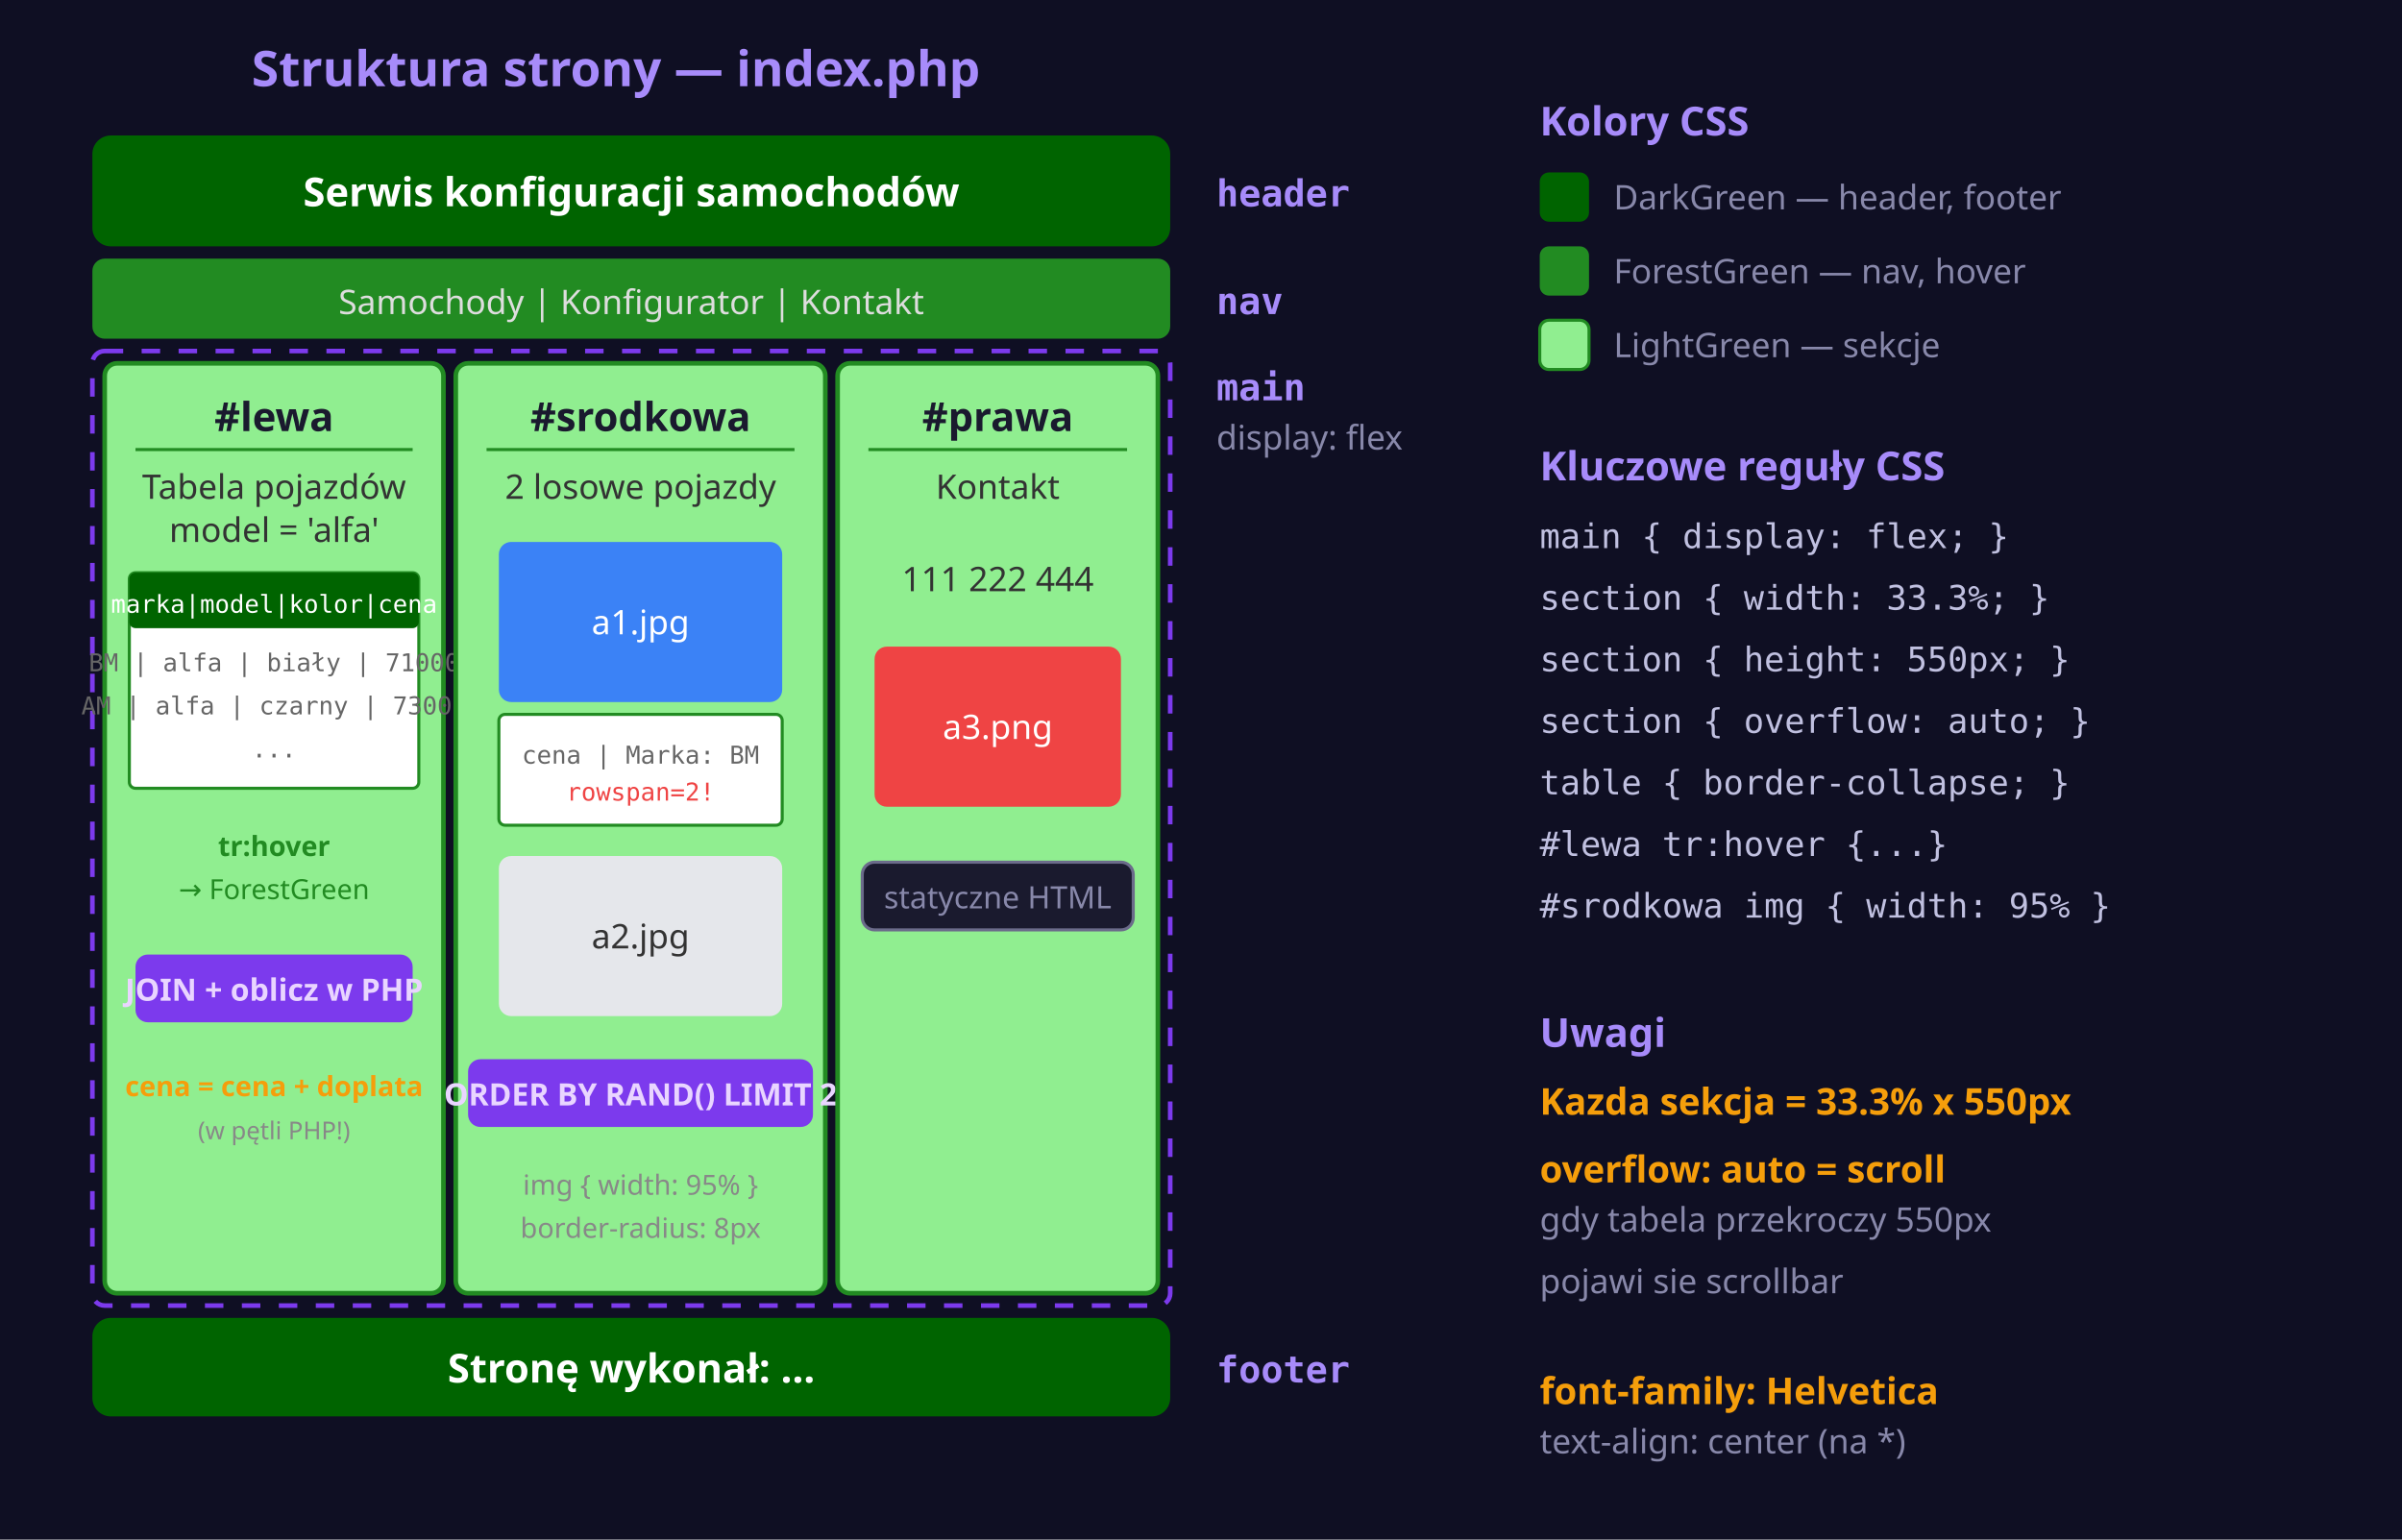
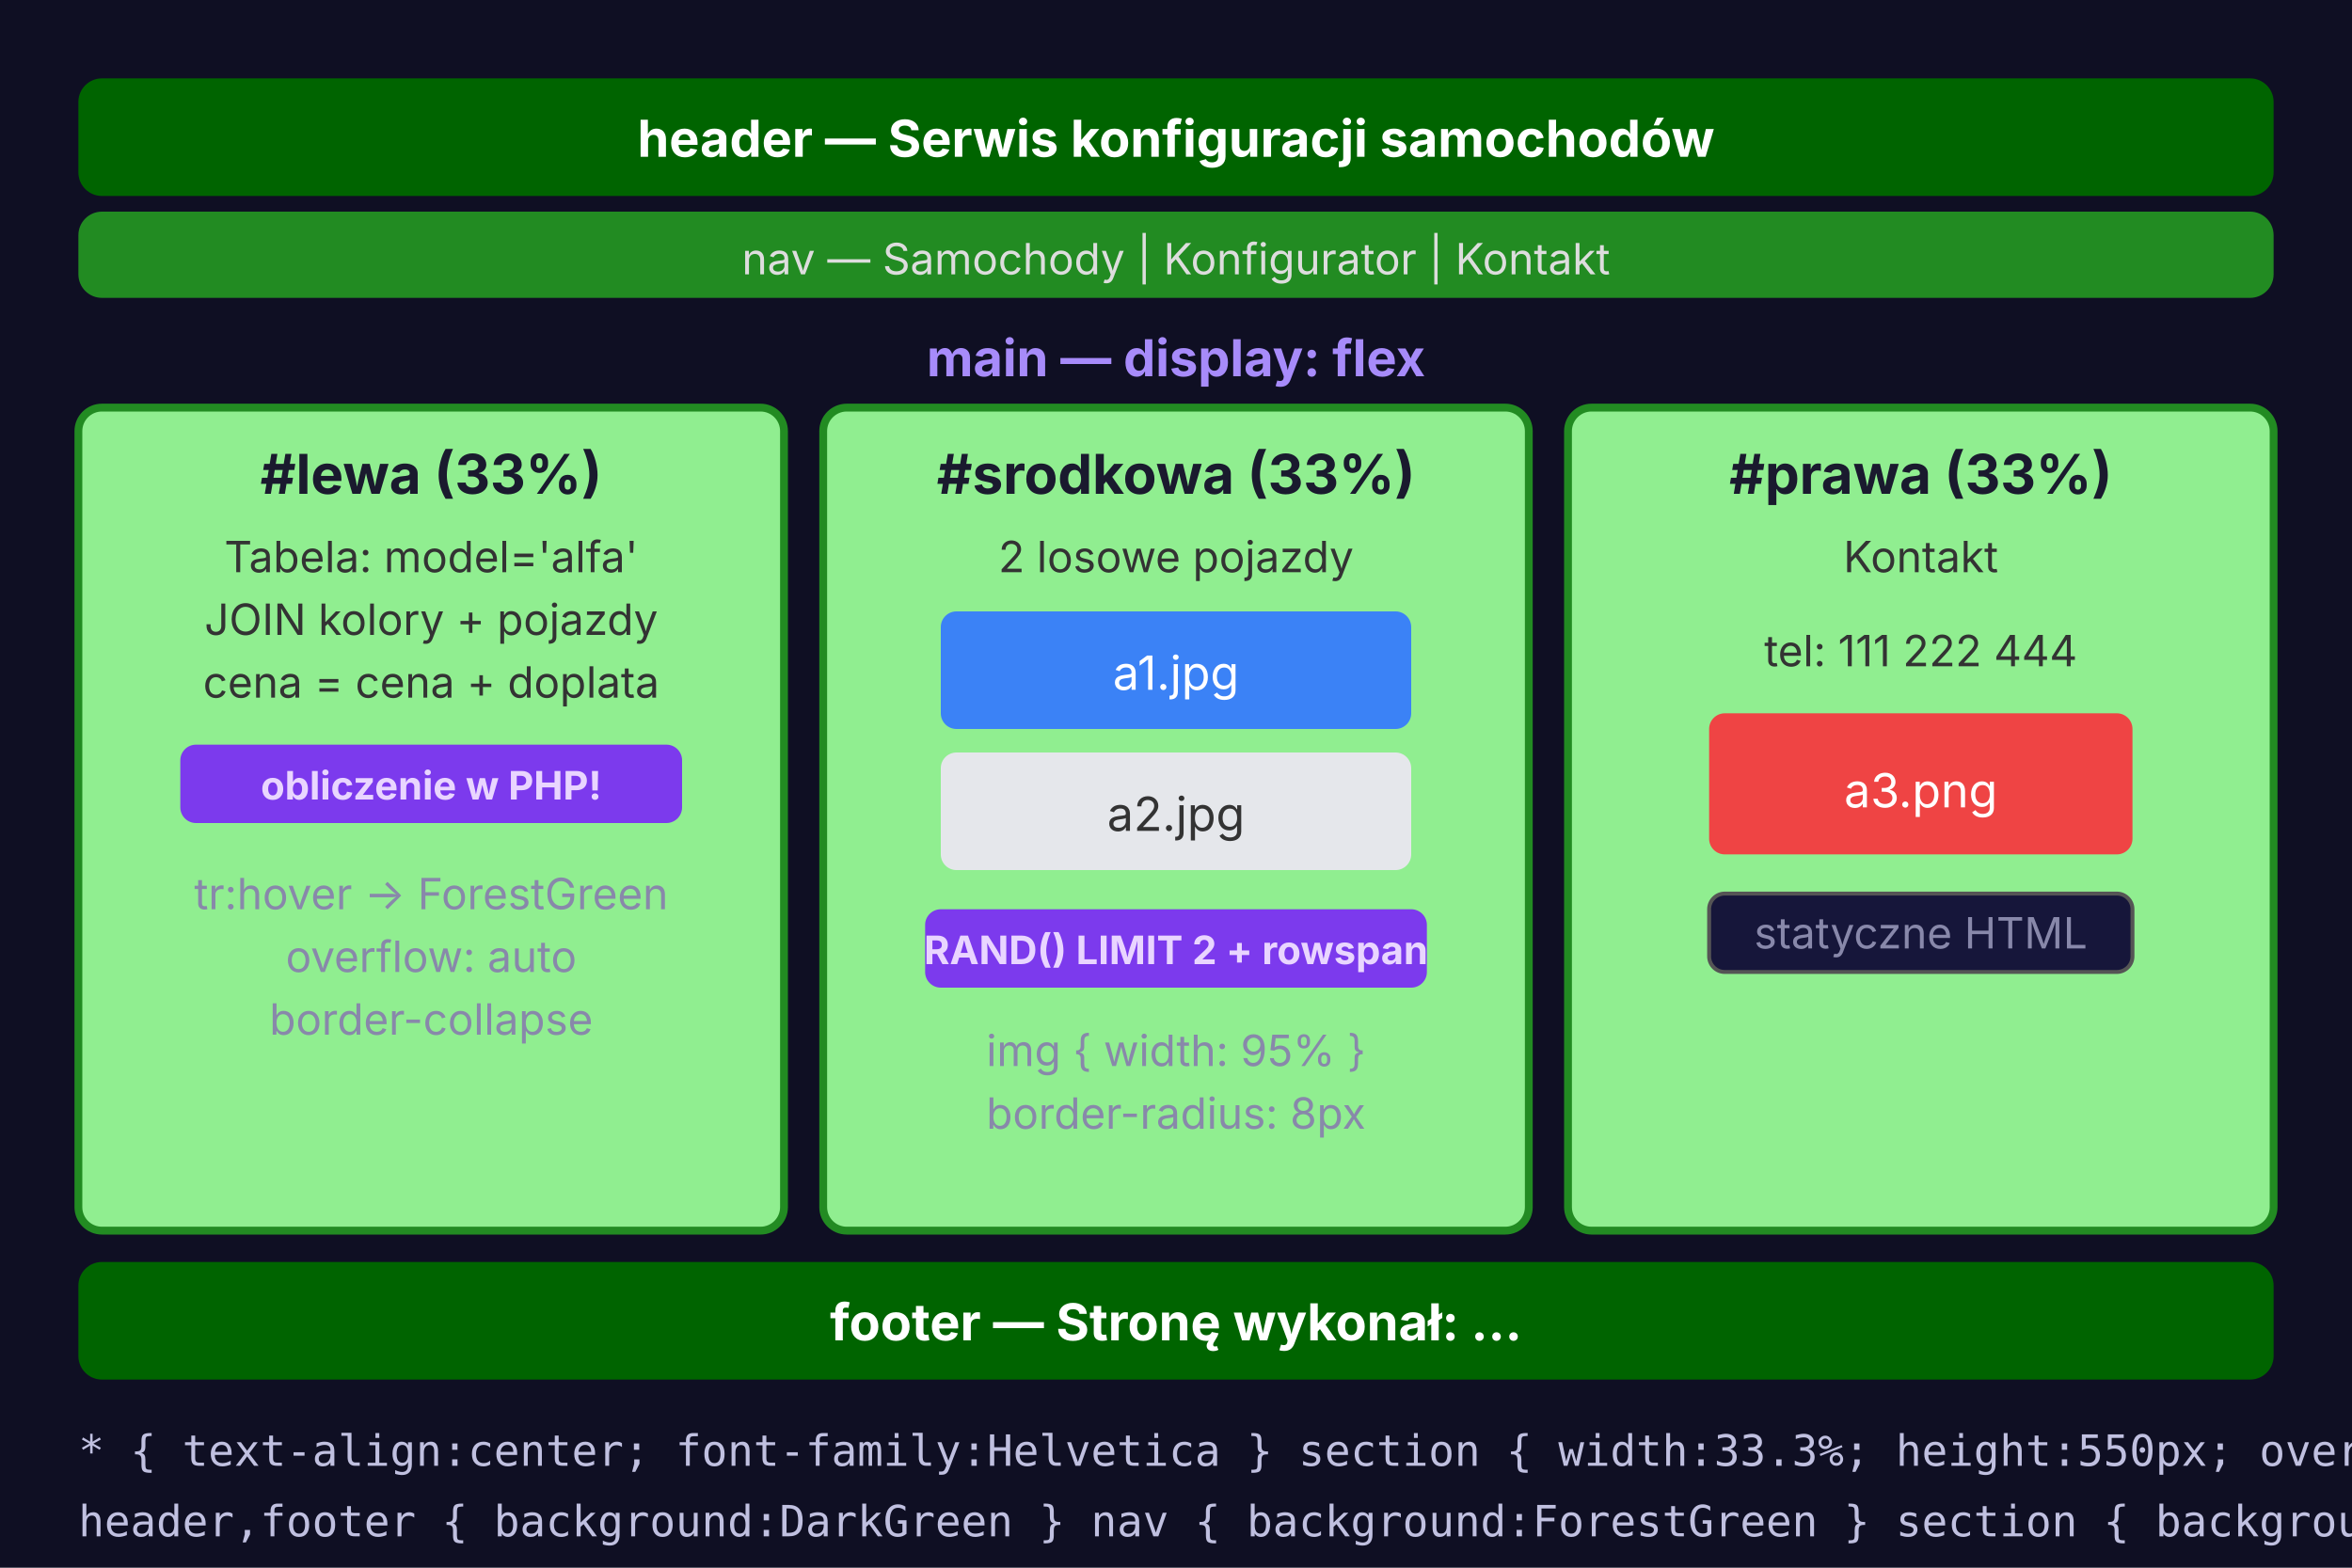
- <svg xmlns="http://www.w3.org/2000/svg" viewBox="0 0 780 500" fill="none">
+ <svg xmlns="http://www.w3.org/2000/svg" viewBox="0 0 600 400" fill="none">
  <style>
+     text { font-family: system-ui, -apple-system, sans-serif; }
    .bg { fill: #0f0f23; }
-     .white-text { fill: #fff; font-family: sans-serif; font-size: 13px; font-weight: bold; }
-     .dim-text { fill: #8888aa; font-family: sans-serif; font-size: 11px; }
-     .tag { fill: #a78bfa; font-family: monospace; font-size: 12px; font-weight: bold; }
-     .dark-bold { fill: #1a1a2e; font-family: sans-serif; font-size: 13px; font-weight: bold; }
-     .dark-text { fill: #333; font-family: sans-serif; font-size: 11px; }
-     .accent-bg { fill: #7c3aed; rx: 4; }
-     .accent-text { fill: #e9d5ff; font-family: sans-serif; font-size: 10px; font-weight: bold; }
-     .col { fill: #90EE90; stroke: #228B22; stroke-width: 1.5; rx: 4; }
-     .mini-table { fill: #fff; stroke: #228B22; stroke-width: 1; rx: 2; }
-     .css-code { fill: #c0c0e0; font-family: monospace; font-size: 11px; }
-     .css-label { fill: #a78bfa; font-family: sans-serif; font-size: 13px; font-weight: bold; }
-     .warn { fill: #f59e0b; font-family: sans-serif; font-size: 12px; font-weight: bold; }
+     .bar { rx: 6; }
+     .bar-t { fill: #fff; font-size: 13px; font-weight: 700; }
+     .sec { fill: #90EE90; stroke: #228B22; stroke-width: 2; rx: 6; }
+     .sec-h { fill: #1a1a2e; font-size: 14px; font-weight: 700; }
+     .sec-d { fill: #333; font-size: 11px; }
+     .badge { fill: #7c3aed; rx: 4; }
+     .badge-t { fill: #e9d5ff; font-size: 10px; font-weight: 700; }
+     .dim { fill: #8888aa; font-size: 11px; }
+     .label { fill: #a78bfa; font-size: 13px; font-weight: 700; }
+     .code { fill: #c0c0e0; font-size: 11px; font-family: 'SF Mono', monospace; }
  </style>
-   <rect width="780" height="500" class="bg" />
-   <text x="200" y="28" text-anchor="middle" fill="#a78bfa" font-family="sans-serif" font-size="16" font-weight="bold">Struktura strony — index.php</text>
-   <rect x="30" y="44" width="350" height="36" rx="6" fill="#006400" />
-   <text x="205" y="67" text-anchor="middle" class="white-text">Serwis konfiguracji samochodów</text>
-   <text x="395" y="67" class="tag">header</text>
-   <rect x="30" y="84" width="350" height="26" rx="4" fill="#228B22" />
-   <text x="205" y="102" text-anchor="middle" fill="#ddd" font-family="sans-serif" font-size="11">Samochody | Konfigurator | Kontakt</text>
-   <text x="395" y="102" class="tag">nav</text>
-   <rect x="30" y="114" width="350" height="310" rx="4" fill="none" stroke="#7c3aed" stroke-width="1.5" stroke-dasharray="6" />
-   <text x="395" y="130" class="tag">main</text>
-   <text x="395" y="146" class="dim-text">display: flex</text>
-   <rect x="34" y="118" width="110" height="302" class="col" />
-   <text x="89" y="140" text-anchor="middle" class="dark-bold">#lewa</text>
-   <line x1="44" y1="146" x2="134" y2="146" stroke="#228B22" stroke-width="1" />
-   <text x="89" y="162" text-anchor="middle" class="dark-text">Tabela pojazdów</text>
-   <text x="89" y="176" text-anchor="middle" class="dark-text">model = 'alfa'</text>
-   <rect x="42" y="186" width="94" height="70" class="mini-table" />
-   <rect x="42" y="186" width="94" height="18" rx="2" fill="#006400" />
-   <text x="89" y="199" text-anchor="middle" fill="#fff" font-family="monospace" font-size="8">marka|model|kolor|cena</text>
-   <text x="89" y="218" text-anchor="middle" fill="#666" font-family="monospace" font-size="8">BM | alfa | biały | 71000</text>
-   <text x="89" y="232" text-anchor="middle" fill="#666" font-family="monospace" font-size="8">AM | alfa | czarny | 73000</text>
-   <text x="89" y="246" text-anchor="middle" fill="#666" font-family="monospace" font-size="8">...</text>
-   <text x="89" y="278" text-anchor="middle" fill="#228B22" font-family="sans-serif" font-size="9" font-weight="bold">tr:hover</text>
-   <text x="89" y="292" text-anchor="middle" fill="#228B22" font-family="sans-serif" font-size="9">→ ForestGreen</text>
-   <rect x="44" y="310" width="90" height="22" class="accent-bg" />
-   <text x="89" y="325" text-anchor="middle" class="accent-text">JOIN + oblicz w PHP</text>
-   <text x="89" y="356" text-anchor="middle" fill="#f59e0b" font-family="sans-serif" font-size="9" font-weight="bold">cena = cena + doplata</text>
-   <text x="89" y="370" text-anchor="middle" fill="#888" font-family="sans-serif" font-size="8">(w pętli PHP!)</text>
-   <rect x="148" y="118" width="120" height="302" class="col" />
-   <text x="208" y="140" text-anchor="middle" class="dark-bold">#srodkowa</text>
-   <line x1="158" y1="146" x2="258" y2="146" stroke="#228B22" stroke-width="1" />
-   <text x="208" y="162" text-anchor="middle" class="dark-text">2 losowe pojazdy</text>
-   <rect x="162" y="176" width="92" height="52" rx="4" fill="#3b82f6" />
-   <text x="208" y="206" text-anchor="middle" fill="#fff" font-family="sans-serif" font-size="11">a1.jpg</text>
-   <rect x="162" y="232" width="92" height="36" class="mini-table" />
-   <text x="208" y="248" text-anchor="middle" fill="#666" font-family="monospace" font-size="8">cena | Marka: BM</text>
-   <text x="208" y="260" text-anchor="middle" fill="#ef4444" font-family="monospace" font-size="8">rowspan=2!</text>
-   <rect x="162" y="278" width="92" height="52" rx="4" fill="#e5e7eb" />
-   <text x="208" y="308" text-anchor="middle" fill="#333" font-family="sans-serif" font-size="11">a2.jpg</text>
-   <rect x="152" y="344" width="112" height="22" class="accent-bg" />
-   <text x="208" y="359" text-anchor="middle" class="accent-text">ORDER BY RAND() LIMIT 2</text>
-   <text x="208" y="388" text-anchor="middle" fill="#888" font-family="sans-serif" font-size="9">img { width: 95% }</text>
-   <text x="208" y="402" text-anchor="middle" fill="#888" font-family="sans-serif" font-size="9">border-radius: 8px</text>
-   <rect x="272" y="118" width="104" height="302" class="col" />
-   <text x="324" y="140" text-anchor="middle" class="dark-bold">#prawa</text>
-   <line x1="282" y1="146" x2="366" y2="146" stroke="#228B22" stroke-width="1" />
-   <text x="324" y="162" text-anchor="middle" class="dark-text">Kontakt</text>
-   <text x="324" y="192" text-anchor="middle" fill="#333" font-family="sans-serif" font-size="11">111 222 444</text>
-   <rect x="284" y="210" width="80" height="52" rx="4" fill="#ef4444" />
-   <text x="324" y="240" text-anchor="middle" fill="#fff" font-family="sans-serif" font-size="11">a3.png</text>
-   <rect x="280" y="280" width="88" height="22" fill="#1a1a2e" stroke="#6b6b8a" stroke-width="1" rx="4" />
-   <text x="324" y="295" text-anchor="middle" fill="#8888aa" font-family="sans-serif" font-size="10">statyczne HTML</text>
-   <rect x="30" y="428" width="350" height="32" rx="6" fill="#006400" />
-   <text x="205" y="449" text-anchor="middle" class="white-text">Stronę wykonał: ...</text>
-   <text x="395" y="449" class="tag">footer</text>
-   <text x="500" y="44" class="css-label">Kolory CSS</text>
-   <rect x="500" y="56" width="16" height="16" rx="3" fill="#006400" />
-   <text x="524" y="68" class="dim-text">DarkGreen — header, footer</text>
-   <rect x="500" y="80" width="16" height="16" rx="3" fill="#228B22" />
-   <text x="524" y="92" class="dim-text">ForestGreen — nav, hover</text>
-   <rect x="500" y="104" width="16" height="16" rx="3" fill="#90EE90" stroke="#228B22" stroke-width="1" />
-   <text x="524" y="116" class="dim-text">LightGreen — sekcje</text>
-   <text x="500" y="156" class="css-label">Kluczowe reguły CSS</text>
-   <text x="500" y="178" class="css-code">main { display: flex; }</text>
-   <text x="500" y="198" class="css-code">section { width: 33.3%; }</text>
-   <text x="500" y="218" class="css-code">section { height: 550px; }</text>
-   <text x="500" y="238" class="css-code">section { overflow: auto; }</text>
-   <text x="500" y="258" class="css-code">table { border-collapse; }</text>
-   <text x="500" y="278" class="css-code">#lewa tr:hover {...}</text>
-   <text x="500" y="298" class="css-code">#srodkowa img { width: 95% }</text>
-   <text x="500" y="340" class="css-label">Uwagi</text>
-   <text x="500" y="362" class="warn">Kazda sekcja = 33.3% x 550px</text>
-   <text x="500" y="384" class="warn">overflow: auto = scroll</text>
-   <text x="500" y="400" class="dim-text">gdy tabela przekroczy 550px</text>
-   <text x="500" y="420" class="dim-text">pojawi sie scrollbar</text>
-   <text x="500" y="456" class="warn">font-family: Helvetica</text>
-   <text x="500" y="472" class="dim-text">text-align: center (na *)</text>
+   <rect width="600" height="400" class="bg" />
+   <rect x="20" y="20" width="560" height="30" class="bar" fill="#006400" />
+   <text x="300" y="40" text-anchor="middle" class="bar-t">header — Serwis konfiguracji samochodów</text>
+   <rect x="20" y="54" width="560" height="22" class="bar" fill="#228B22" />
+   <text x="300" y="70" text-anchor="middle" fill="#ddd" font-size="11" font-family="system-ui">nav — Samochody | Konfigurator | Kontakt</text>
+   <text x="300" y="96" text-anchor="middle" class="label">main — display: flex</text>
+   <rect x="20" y="104" width="180" height="210" class="sec" />
+   <text x="110" y="126" text-anchor="middle" class="sec-h">#lewa (33%)</text>
+   <text x="110" y="146" text-anchor="middle" class="sec-d">Tabela: model='alfa'</text>
+   <text x="110" y="162" text-anchor="middle" class="sec-d">JOIN kolory + pojazdy</text>
+   <text x="110" y="178" text-anchor="middle" class="sec-d">cena = cena + doplata</text>
+   <rect x="46" y="190" width="128" height="20" class="badge" />
+   <text x="110" y="204" text-anchor="middle" class="badge-t">obliczenie w PHP!</text>
+   <text x="110" y="232" text-anchor="middle" class="dim">tr:hover → ForestGreen</text>
+   <text x="110" y="248" text-anchor="middle" class="dim">overflow: auto</text>
+   <text x="110" y="264" text-anchor="middle" class="dim">border-collapse</text>
+   <rect x="210" y="104" width="180" height="210" class="sec" />
+   <text x="300" y="126" text-anchor="middle" class="sec-h">#srodkowa (33%)</text>
+   <text x="300" y="146" text-anchor="middle" class="sec-d">2 losowe pojazdy</text>
+   <rect x="240" y="156" width="120" height="30" rx="4" fill="#3b82f6" />
+   <text x="300" y="176" text-anchor="middle" fill="#fff" font-size="12">a1.jpg</text>
+   <rect x="240" y="192" width="120" height="30" rx="4" fill="#e5e7eb" />
+   <text x="300" y="212" text-anchor="middle" fill="#333" font-size="12">a2.jpg</text>
+   <rect x="236" y="232" width="128" height="20" class="badge" />
+   <text x="300" y="246" text-anchor="middle" class="badge-t">RAND() LIMIT 2 + rowspan</text>
+   <text x="300" y="272" text-anchor="middle" class="dim">img { width: 95% }</text>
+   <text x="300" y="288" text-anchor="middle" class="dim">border-radius: 8px</text>
+   <rect x="400" y="104" width="180" height="210" class="sec" />
+   <text x="490" y="126" text-anchor="middle" class="sec-h">#prawa (33%)</text>
+   <text x="490" y="146" text-anchor="middle" class="sec-d">Kontakt</text>
+   <text x="490" y="170" text-anchor="middle" class="sec-d">tel: 111 222 444</text>
+   <rect x="436" y="182" width="108" height="36" rx="4" fill="#ef4444" />
+   <text x="490" y="206" text-anchor="middle" fill="#fff" font-size="12">a3.png</text>
+   <rect x="436" y="228" width="108" height="20" fill="#16163a" stroke="#555" stroke-width="1" rx="4" />
+   <text x="490" y="242" text-anchor="middle" class="dim">statyczne HTML</text>
+   <rect x="20" y="322" width="560" height="30" class="bar" fill="#006400" />
+   <text x="300" y="342" text-anchor="middle" class="bar-t">footer — Stronę wykonał: ...</text>
+   <text x="20" y="374" class="code">* { text-align:center; font-family:Helvetica }  section { width:33.3%; height:550px; overflow:auto }</text>
+   <text x="20" y="392" class="code">header,footer { background:DarkGreen }  nav { background:ForestGreen }  section { background:LightGreen }</text>
</svg>
